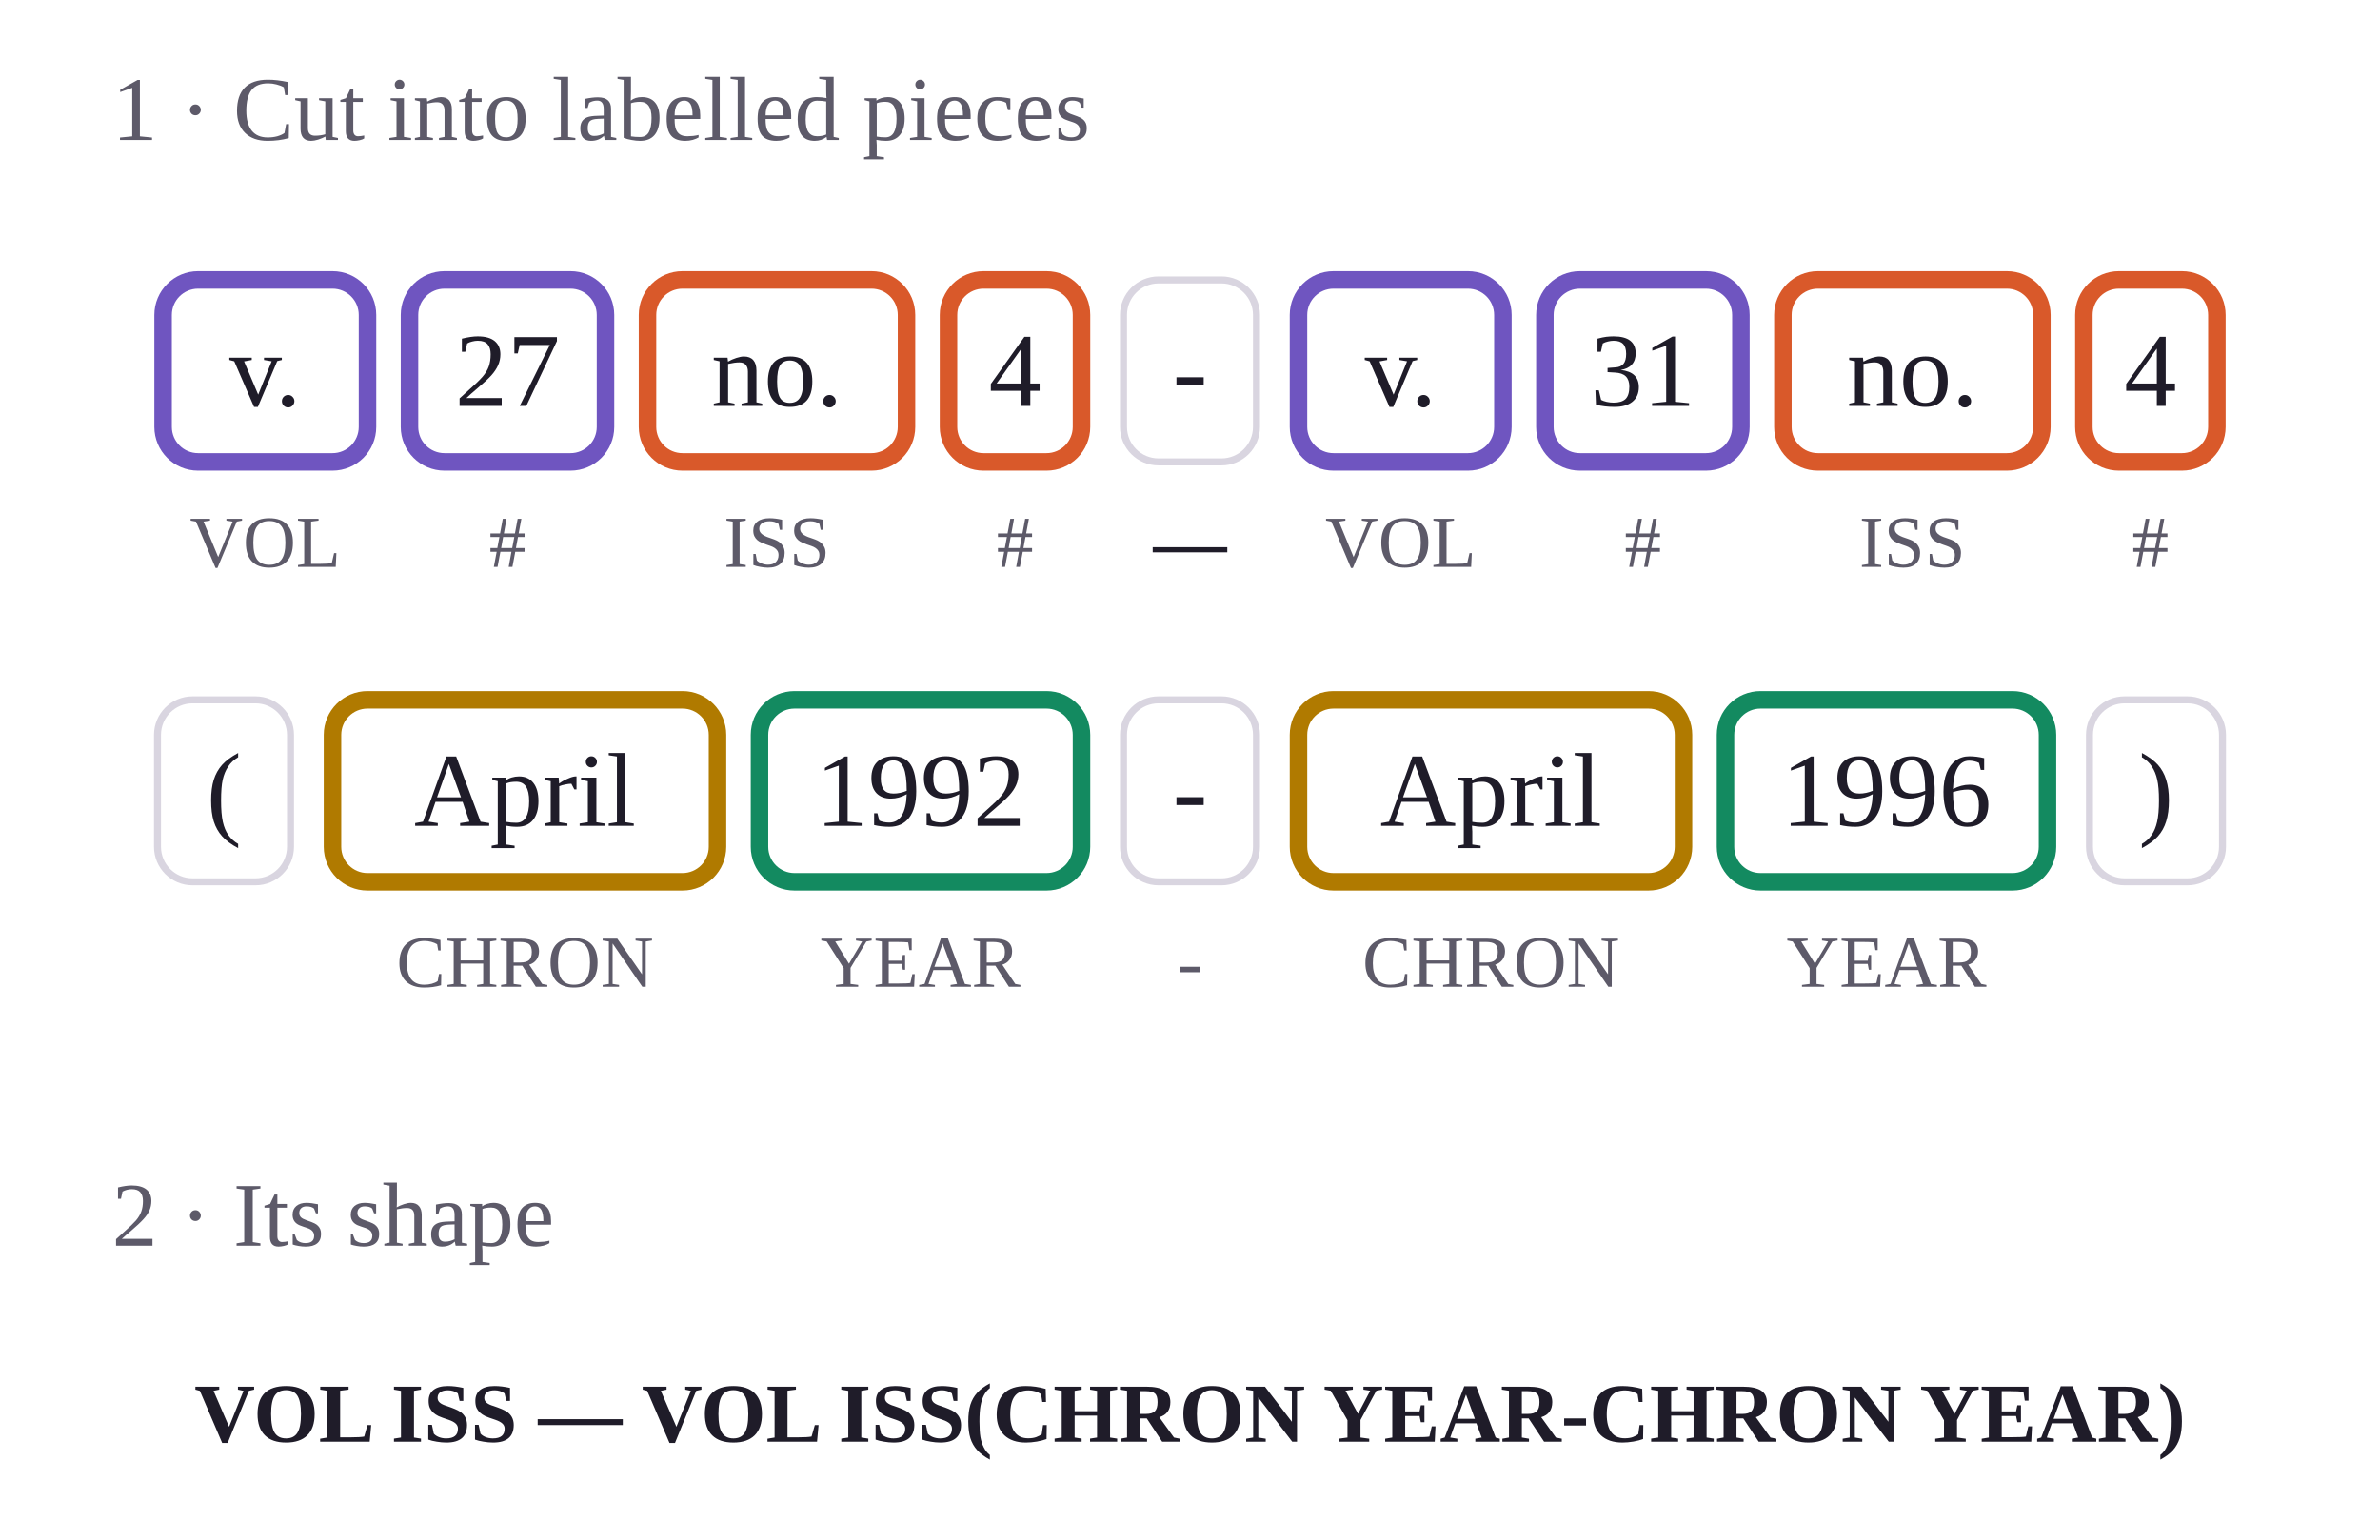
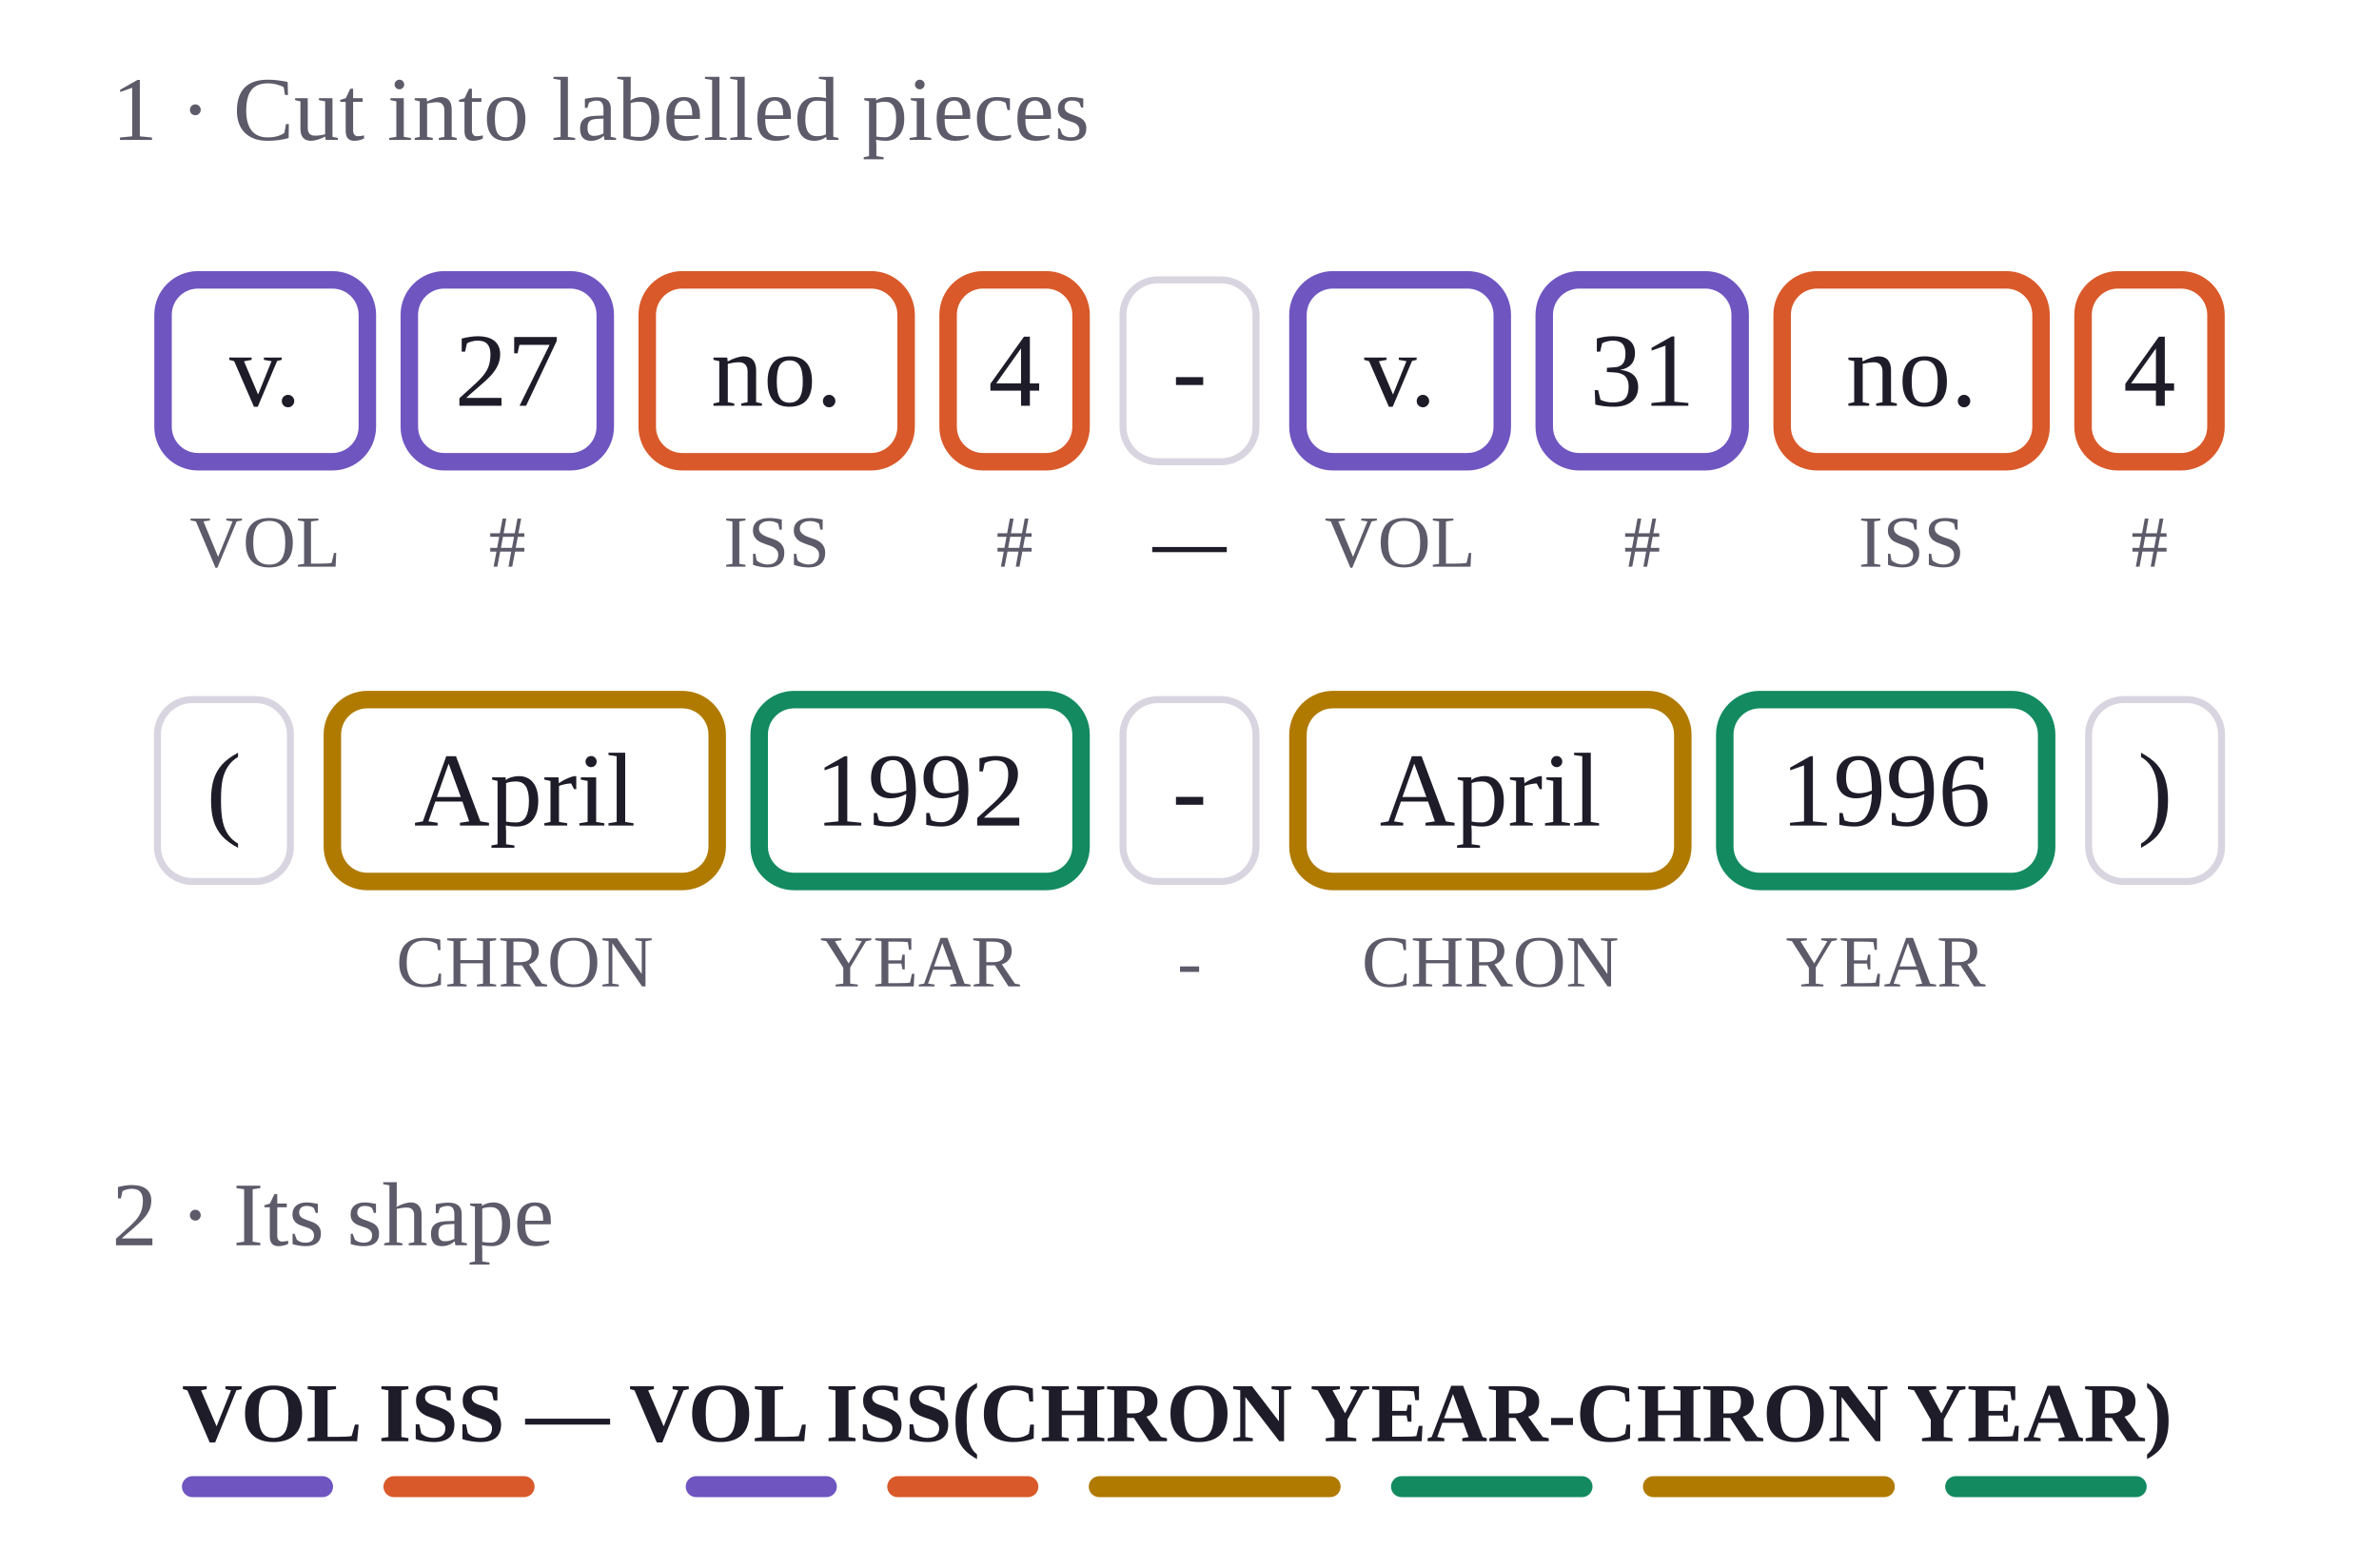
- <svg xmlns="http://www.w3.org/2000/svg" class="fig" viewBox="0 0 340 220" role="img" aria-labelledby="fig-tokens-t fig-tokens-d">
+ <svg xmlns="http://www.w3.org/2000/svg" class="fig" viewBox="0 0 340 224" role="img" aria-labelledby="fig-tokens-t fig-tokens-d">
  <style>.fig text{font-family:var(--fig-sans,"Inter",system-ui,sans-serif);fill:var(--fig-ink,#1f1c29)}
.fig .mono{font-family:var(--fig-mono,ui-monospace,"SFMono-Regular",Menlo,Consolas,monospace)}
.fig .muted{fill:var(--fig-muted,#5d5a69)}
.fig .strong{font-weight:600}
.fig .rule{stroke:var(--fig-line,#d9d5e0);stroke-width:1;fill:none}
.fig .leader{stroke:var(--fig-muted,#5d5a69);stroke-width:1;fill:none}
.fig .band{fill:var(--fig-band,#efeaf7)}
.fig .chip{fill:none;stroke:var(--fig-line,#d9d5e0);stroke-width:1}
.fig .sf-a-stroke{stroke:var(--fig-sf-a,#6f55c0);stroke-width:2.5}
.fig .sf-b-stroke{stroke:var(--fig-sf-b,#d9592a);stroke-width:2.5}
.fig .sf-i-stroke{stroke:var(--fig-sf-i,#138a60);stroke-width:2.5}
.fig .sf-j-stroke{stroke:var(--fig-sf-j,#b07a00);stroke-width:2.5}
.fig .dot{fill:var(--fig-dot,#a08fd0)}
.fig .dot-key{fill:var(--fig-accent,#6f55c0);stroke:var(--fig-surface,#faf8f5);stroke-width:2}
.fig .hit{fill:transparent}
.fig .hit:hover{fill:var(--fig-line,#d9d5e0);fill-opacity:.5}
.fig .seg-clean{fill:var(--fig-grey-1,#8e8a99)}
.fig .seg-warned{fill:var(--fig-accent-soft,#c4b6ea)}
.fig .seg-lost{fill:var(--fig-accent,#6f55c0)}
.fig .seg-none{fill:var(--fig-grey-2,#d3d0db)}
.fig .on-accent{fill:var(--fig-on-accent,#fff)}
.fig .sf-a{fill:var(--fig-sf-a,#6f55c0)}
.fig .sf-b{fill:var(--fig-sf-b,#d9592a)}
.fig .sf-i{fill:var(--fig-sf-i,#138a60)}
.fig .sf-j{fill:var(--fig-sf-j,#b07a00)}
.fig .arrow{stroke:var(--fig-muted,#5d5a69);stroke-width:1.5;fill:none}</style>
  <text x="16.0" y="20.0" font-size="13" class="muted">1 · Cut into labelled pieces</text>
  <rect class="chip sf-a-stroke" x="23.3" y="40" width="29.2" height="26" rx="5" />
  <text x="37.9" y="58.0" font-size="15" text-anchor="middle" class="mono">v.</text>
  <text x="37.9" y="81.0" font-size="10.5" text-anchor="middle" class="mono muted">VOL</text>
  <rect class="chip sf-a-stroke" x="58.5" y="40" width="28.0" height="26" rx="5" />
  <text x="72.5" y="58.0" font-size="15" text-anchor="middle" class="mono">27</text>
  <text x="72.5" y="81.0" font-size="10.5" text-anchor="middle" class="mono muted">#</text>
  <rect class="chip sf-b-stroke" x="92.5" y="40" width="37.0" height="26" rx="5" />
  <text x="111.0" y="58.0" font-size="15" text-anchor="middle" class="mono">no.</text>
  <text x="111.0" y="81.0" font-size="10.5" text-anchor="middle" class="mono muted">ISS</text>
  <rect class="chip sf-b-stroke" x="135.5" y="40" width="19.0" height="26" rx="5" />
  <text x="145.0" y="58.0" font-size="15" text-anchor="middle" class="mono">4</text>
  <text x="145.0" y="81.0" font-size="10.5" text-anchor="middle" class="mono muted">#</text>
  <rect class="chip" x="160.5" y="40" width="19.0" height="26" rx="5" />
  <text x="170.0" y="58.0" font-size="15" text-anchor="middle" class="mono">-</text>
  <text x="170.0" y="81.0" font-size="10.5" text-anchor="middle" class="mono strong">—</text>
  <rect class="chip sf-a-stroke" x="185.5" y="40" width="29.2" height="26" rx="5" />
  <text x="200.1" y="58.0" font-size="15" text-anchor="middle" class="mono">v.</text>
  <text x="200.1" y="81.0" font-size="10.5" text-anchor="middle" class="mono muted">VOL</text>
  <rect class="chip sf-a-stroke" x="220.7" y="40" width="28.0" height="26" rx="5" />
  <text x="234.7" y="58.0" font-size="15" text-anchor="middle" class="mono">31</text>
  <text x="234.7" y="81.0" font-size="10.5" text-anchor="middle" class="mono muted">#</text>
  <rect class="chip sf-b-stroke" x="254.7" y="40" width="37.0" height="26" rx="5" />
  <text x="273.2" y="58.0" font-size="15" text-anchor="middle" class="mono">no.</text>
  <text x="273.2" y="81.0" font-size="10.5" text-anchor="middle" class="mono muted">ISS</text>
  <rect class="chip sf-b-stroke" x="297.7" y="40" width="19.0" height="26" rx="5" />
  <text x="307.2" y="58.0" font-size="15" text-anchor="middle" class="mono">4</text>
  <text x="307.2" y="81.0" font-size="10.5" text-anchor="middle" class="mono muted">#</text>
  <rect class="chip" x="22.5" y="100" width="19.0" height="26" rx="5" />
  <text x="32.0" y="118.0" font-size="15" text-anchor="middle" class="mono">(</text>
  <rect class="chip sf-j-stroke" x="47.5" y="100" width="55.0" height="26" rx="5" />
  <text x="75.0" y="118.0" font-size="15" text-anchor="middle" class="mono">April</text>
  <text x="75.0" y="141.0" font-size="10.5" text-anchor="middle" class="mono muted">CHRON</text>
  <rect class="chip sf-i-stroke" x="108.5" y="100" width="46.0" height="26" rx="5" />
  <text x="131.5" y="118.0" font-size="15" text-anchor="middle" class="mono">1992</text>
  <text x="131.5" y="141.0" font-size="10.5" text-anchor="middle" class="mono muted">YEAR</text>
  <rect class="chip" x="160.5" y="100" width="19.0" height="26" rx="5" />
  <text x="170.0" y="118.0" font-size="15" text-anchor="middle" class="mono">-</text>
  <text x="170.0" y="141.0" font-size="10.5" text-anchor="middle" class="mono muted">-</text>
  <rect class="chip sf-j-stroke" x="185.5" y="100" width="55.0" height="26" rx="5" />
  <text x="213.0" y="118.0" font-size="15" text-anchor="middle" class="mono">April</text>
  <text x="213.0" y="141.0" font-size="10.5" text-anchor="middle" class="mono muted">CHRON</text>
  <rect class="chip sf-i-stroke" x="246.5" y="100" width="46.0" height="26" rx="5" />
  <text x="269.5" y="118.0" font-size="15" text-anchor="middle" class="mono">1996</text>
  <text x="269.5" y="141.0" font-size="10.5" text-anchor="middle" class="mono muted">YEAR</text>
  <rect class="chip" x="298.5" y="100" width="19.0" height="26" rx="5" />
  <text x="308.0" y="118.0" font-size="15" text-anchor="middle" class="mono">)</text>
  <text x="16.0" y="178.0" font-size="13" class="muted">2 · Its shape</text>
-   <text x="170.0" y="206.0" font-size="12" text-anchor="middle" class="mono strong">VOL ISS — VOL ISS(CHRON YEAR-CHRON YEAR)</text>
+   <text x="26.0" y="206.0" font-size="12" class="mono strong" textLength="288.0" lengthAdjust="spacingAndGlyphs">VOL ISS — VOL ISS(CHRON YEAR-CHRON YEAR)</text>
+   <rect x="26.0" y="211" width="21.6" height="3" rx="1.5" class="sf-a" />
+   <rect x="54.8" y="211" width="21.6" height="3" rx="1.5" class="sf-b" />
+   <rect x="98.0" y="211" width="21.6" height="3" rx="1.5" class="sf-a" />
+   <rect x="126.8" y="211" width="21.6" height="3" rx="1.5" class="sf-b" />
+   <rect x="155.6" y="211" width="36.0" height="3" rx="1.5" class="sf-j" />
+   <rect x="198.8" y="211" width="28.8" height="3" rx="1.5" class="sf-i" />
+   <rect x="234.8" y="211" width="36.0" height="3" rx="1.5" class="sf-j" />
+   <rect x="278.0" y="211" width="28.8" height="3" rx="1.5" class="sf-i" />
</svg>
